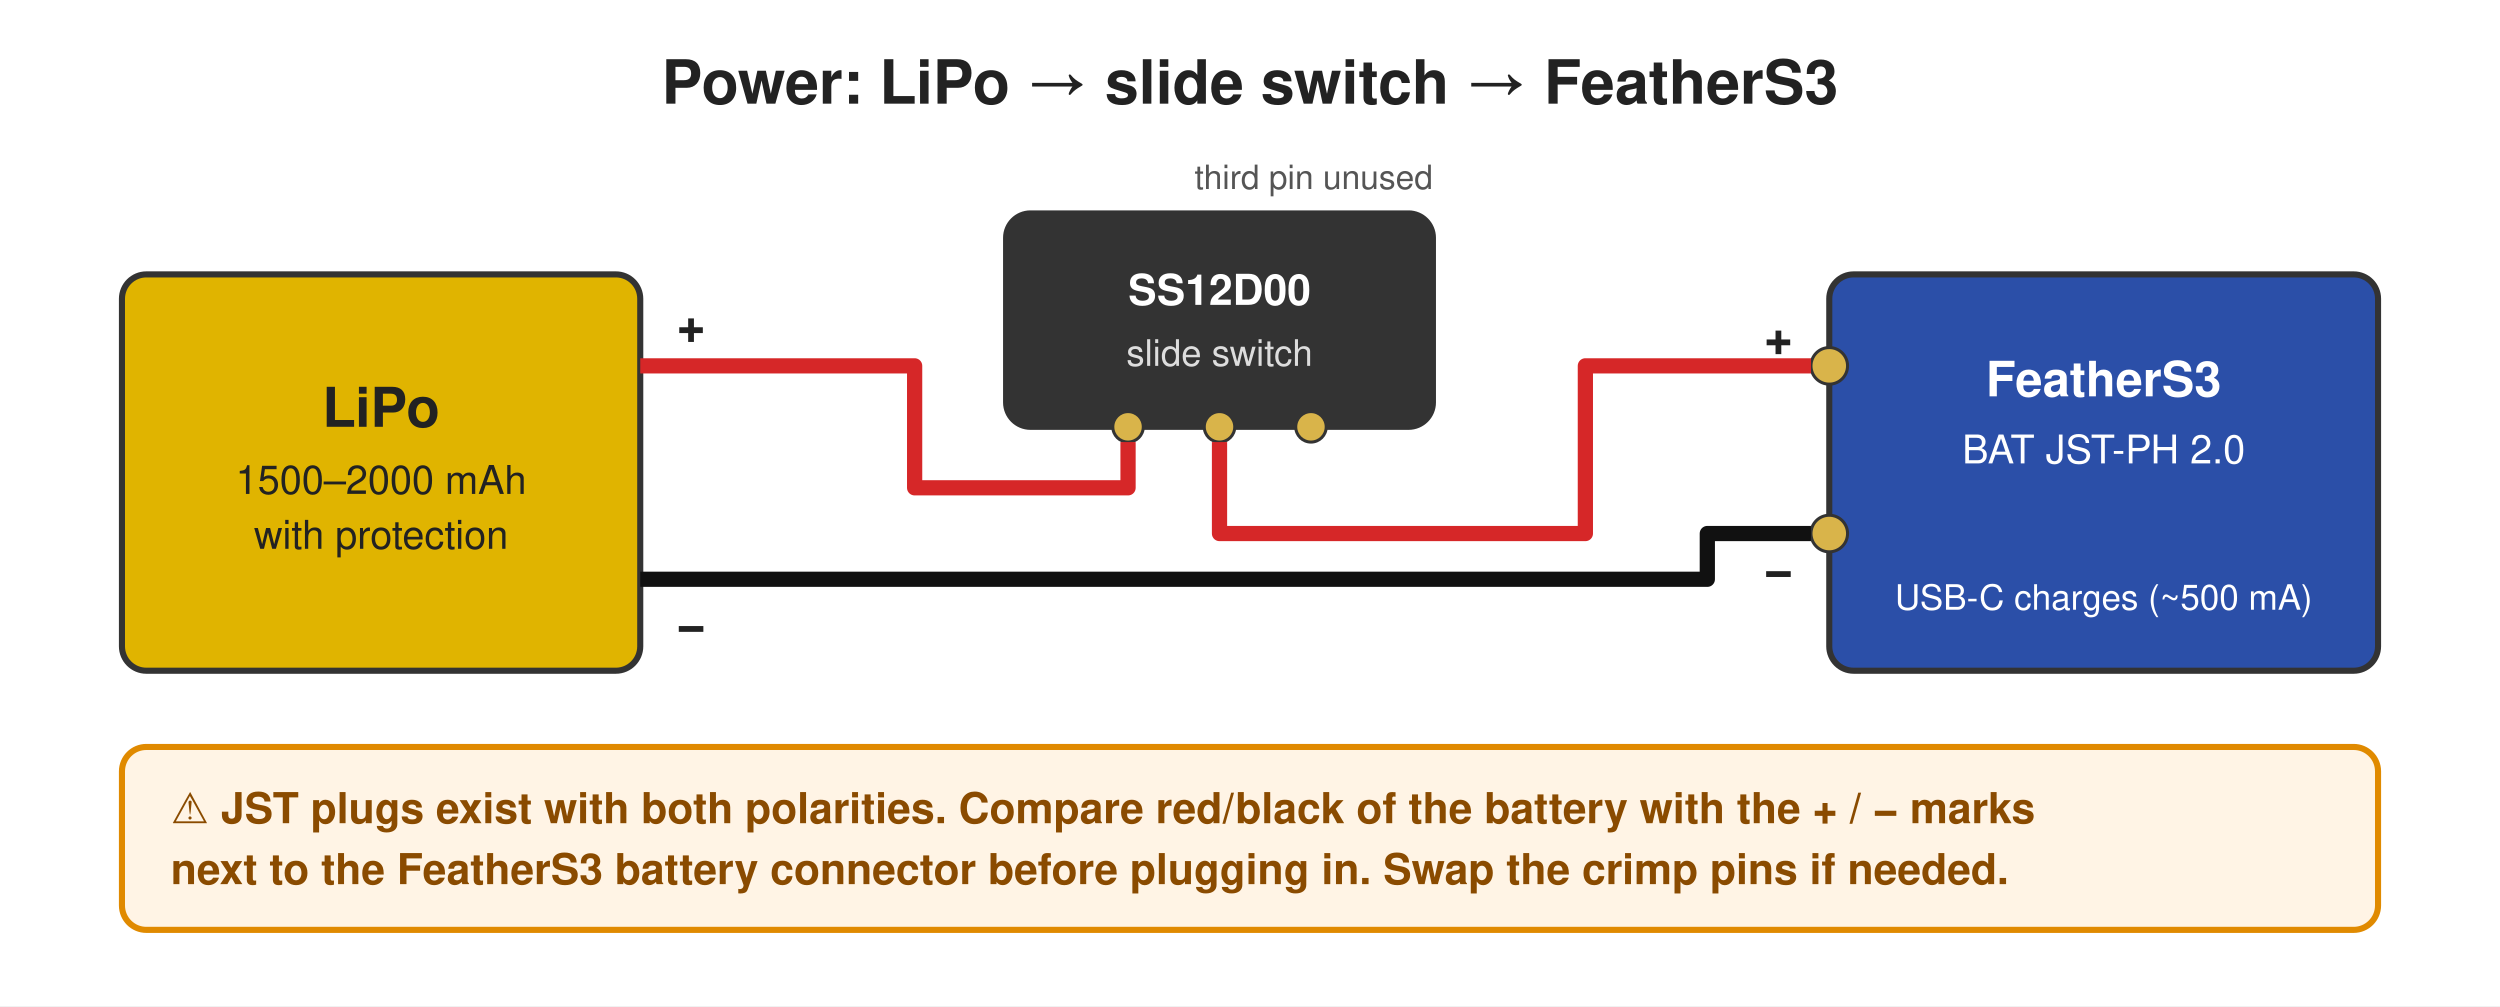
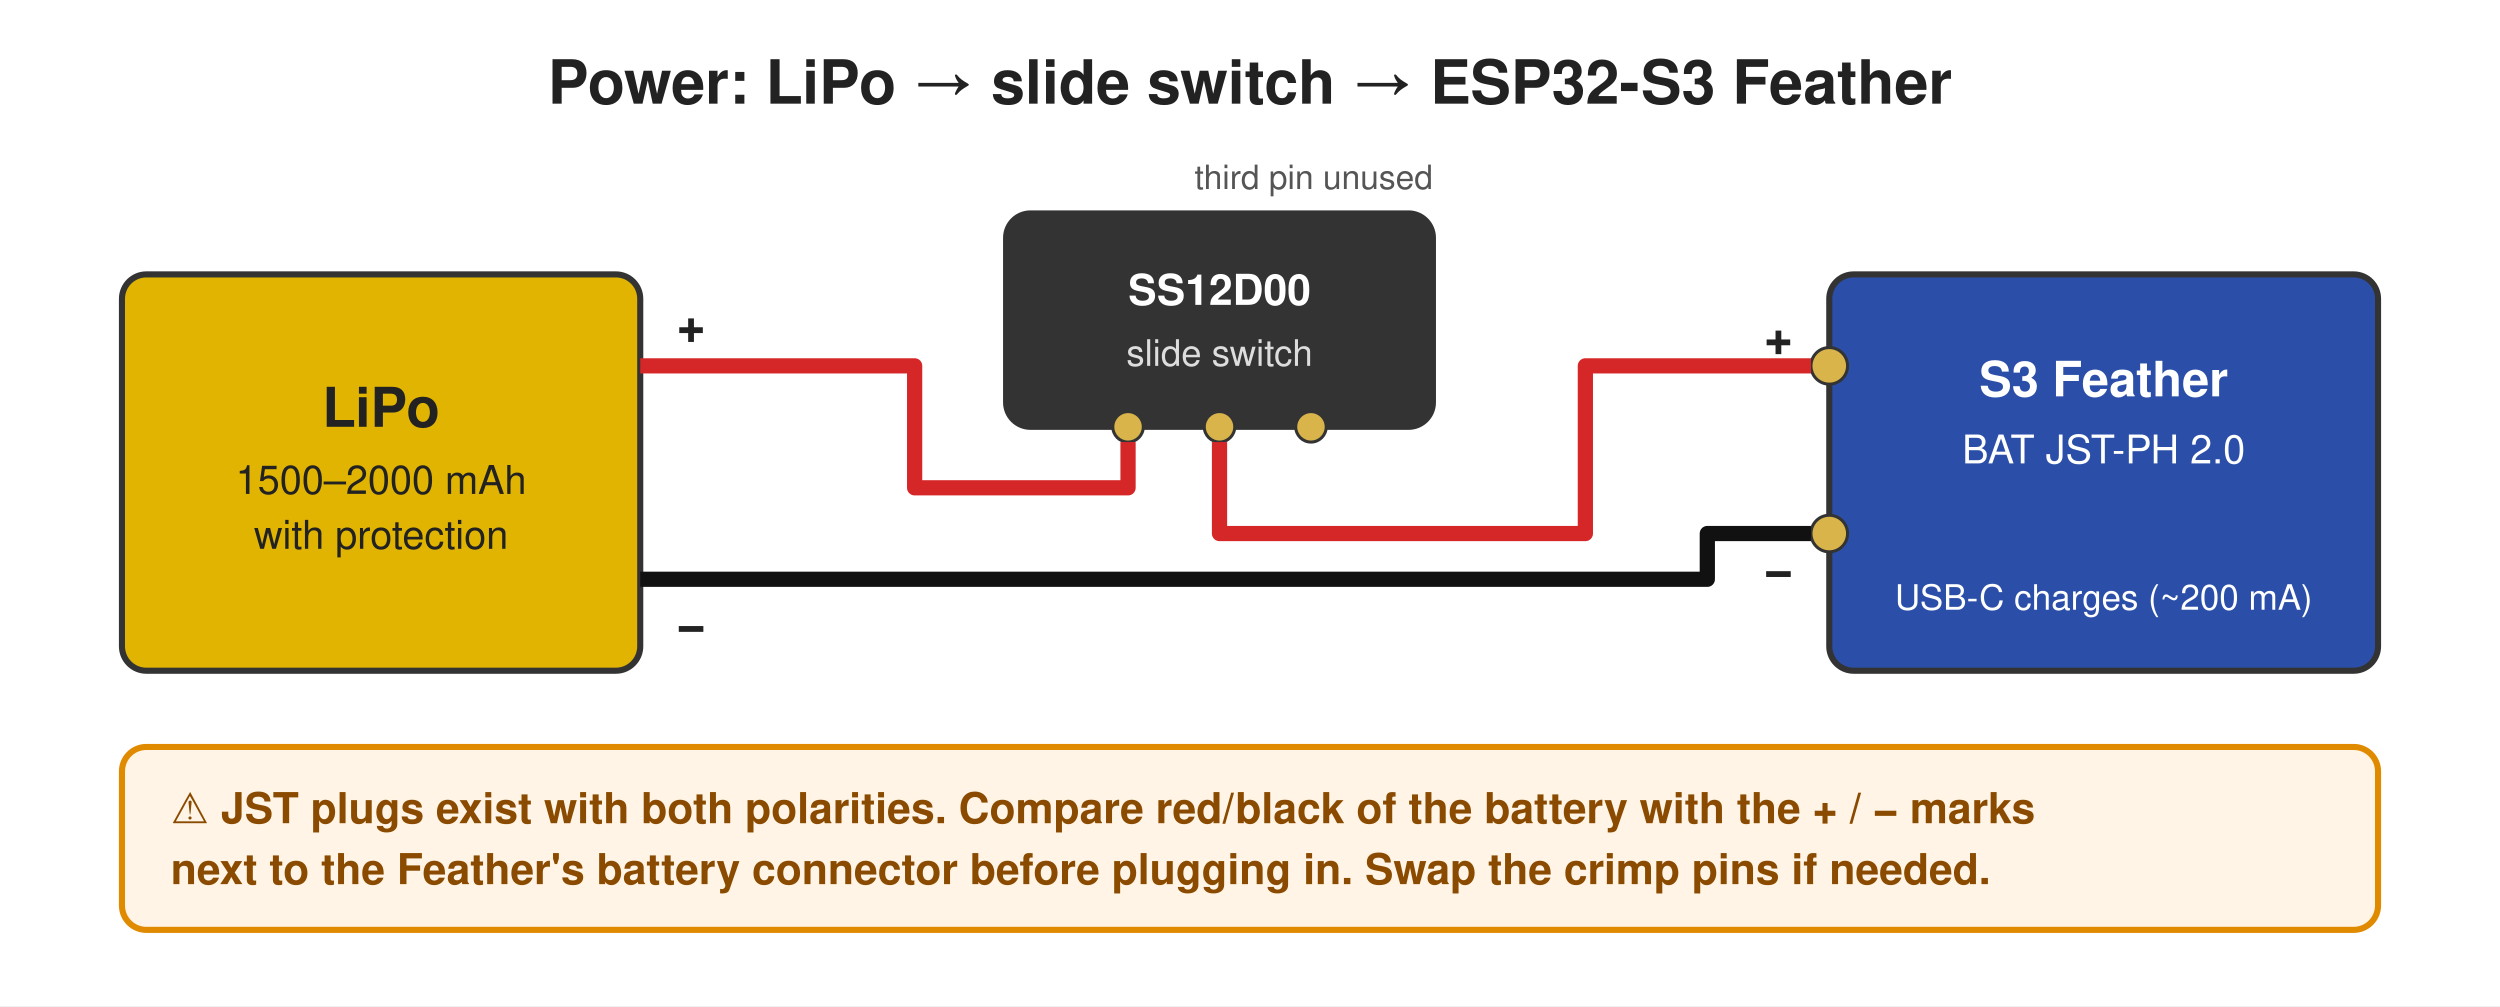
<svg xmlns="http://www.w3.org/2000/svg" width="820" height="330" viewBox="0 0 820 330" font-family="Helvetica, Arial, sans-serif" font-size="14">
  <rect width="820" height="330" fill="#ffffff" />
-   <text x="410.0" y="34" font-size="20" text-anchor="middle" font-weight="bold" fill="#222">Power: LiPo → slide switch → FeatherS3</text>
+   <text x="410.0" y="34" font-size="20" text-anchor="middle" font-weight="bold" fill="#222">Power: LiPo → slide switch → ESP32-S3 Feather</text>
  <rect x="40" y="90" width="170" height="130" rx="8" fill="#e0b400" stroke="#333" stroke-width="2" />
  <text x="125" y="140" font-size="18" text-anchor="middle" font-weight="bold" fill="#222">LiPo</text>
  <text x="125" y="162" font-size="13" text-anchor="middle" font-weight="normal" fill="#222">1500–2000 mAh</text>
  <text x="125" y="180" font-size="13" text-anchor="middle" font-weight="normal" fill="#222">with protection</text>
  <rect x="330" y="70" width="140" height="70" rx="8" fill="#333" stroke="#333" stroke-width="2" />
  <text x="400" y="100" font-size="14" text-anchor="middle" font-weight="bold" fill="#fff">SS12D00</text>
  <text x="400" y="120" font-size="12" text-anchor="middle" font-weight="normal" fill="#ddd">slide switch</text>
  <circle cx="370" cy="140" r="5" fill="#d9b44a" stroke="#333" />
  <circle cx="400" cy="140" r="5" fill="#d9b44a" stroke="#333" />
  <circle cx="430" cy="140" r="5" fill="#d9b44a" stroke="#333" />
  <text x="470" y="62" font-size="11" text-anchor="end" font-weight="normal" fill="#555">third pin unused</text>
  <rect x="600" y="90" width="180" height="130" rx="8" fill="#2b4fa8" stroke="#333" stroke-width="2" />
-   <text x="690" y="130" font-size="16" text-anchor="middle" font-weight="bold" fill="#fff">FeatherS3</text>
+   <text x="690" y="130" font-size="16" text-anchor="middle" font-weight="bold" fill="#fff">S3 Feather</text>
  <text x="690" y="152" font-size="13" text-anchor="middle" font-weight="normal" fill="#fff">BAT JST-PH 2.0</text>
-   <text x="690" y="200" font-size="11.5" text-anchor="middle" font-weight="normal" fill="#fff">USB-C charges (~500 mA)</text>
+   <text x="690" y="200" font-size="11.5" text-anchor="middle" font-weight="normal" fill="#fff">USB-C charges (~200 mA)</text>
  <circle cx="600" cy="120" r="6" fill="#d9b44a" stroke="#333" />
  <circle cx="600" cy="175" r="6" fill="#d9b44a" stroke="#333" />
  <text x="588" y="116" font-size="16" text-anchor="end" font-weight="bold" fill="#222">+</text>
  <text x="588" y="192" font-size="16" text-anchor="end" font-weight="bold" fill="#222">−</text>
  <polyline points="210,120 300,120 300,160 370,160 370,145" fill="none" stroke="#d62728" stroke-width="5" stroke-linejoin="round" />
  <polyline points="400,145 400,175 520,175 520,120 594,120" fill="none" stroke="#d62728" stroke-width="5" stroke-linejoin="round" />
  <polyline points="210,190 560,190 560,175 594,175" fill="none" stroke="#111111" stroke-width="5" stroke-linejoin="round" />
  <text x="222" y="112" font-size="16" text-anchor="start" font-weight="bold" fill="#222">+</text>
  <text x="222" y="210" font-size="16" text-anchor="start" font-weight="bold" fill="#222">−</text>
  <rect x="40" y="245" width="740" height="60" rx="8" fill="#fff4e5" stroke="#e08a00" stroke-width="2" />
  <text x="56" y="270" font-size="14" text-anchor="start" font-weight="bold" fill="#8a4b00">⚠ JST plugs exist with both polarities. Compare red/black of the battery with the + / − marks</text>
-   <text x="56" y="290" font-size="14" text-anchor="start" font-weight="bold" fill="#8a4b00">next to the FeatherS3 battery connector before plugging in. Swap the crimp pins if needed.</text>
+   <text x="56" y="290" font-size="14" text-anchor="start" font-weight="bold" fill="#8a4b00">next to the Feather's battery connector before plugging in. Swap the crimp pins if needed.</text>
</svg>
